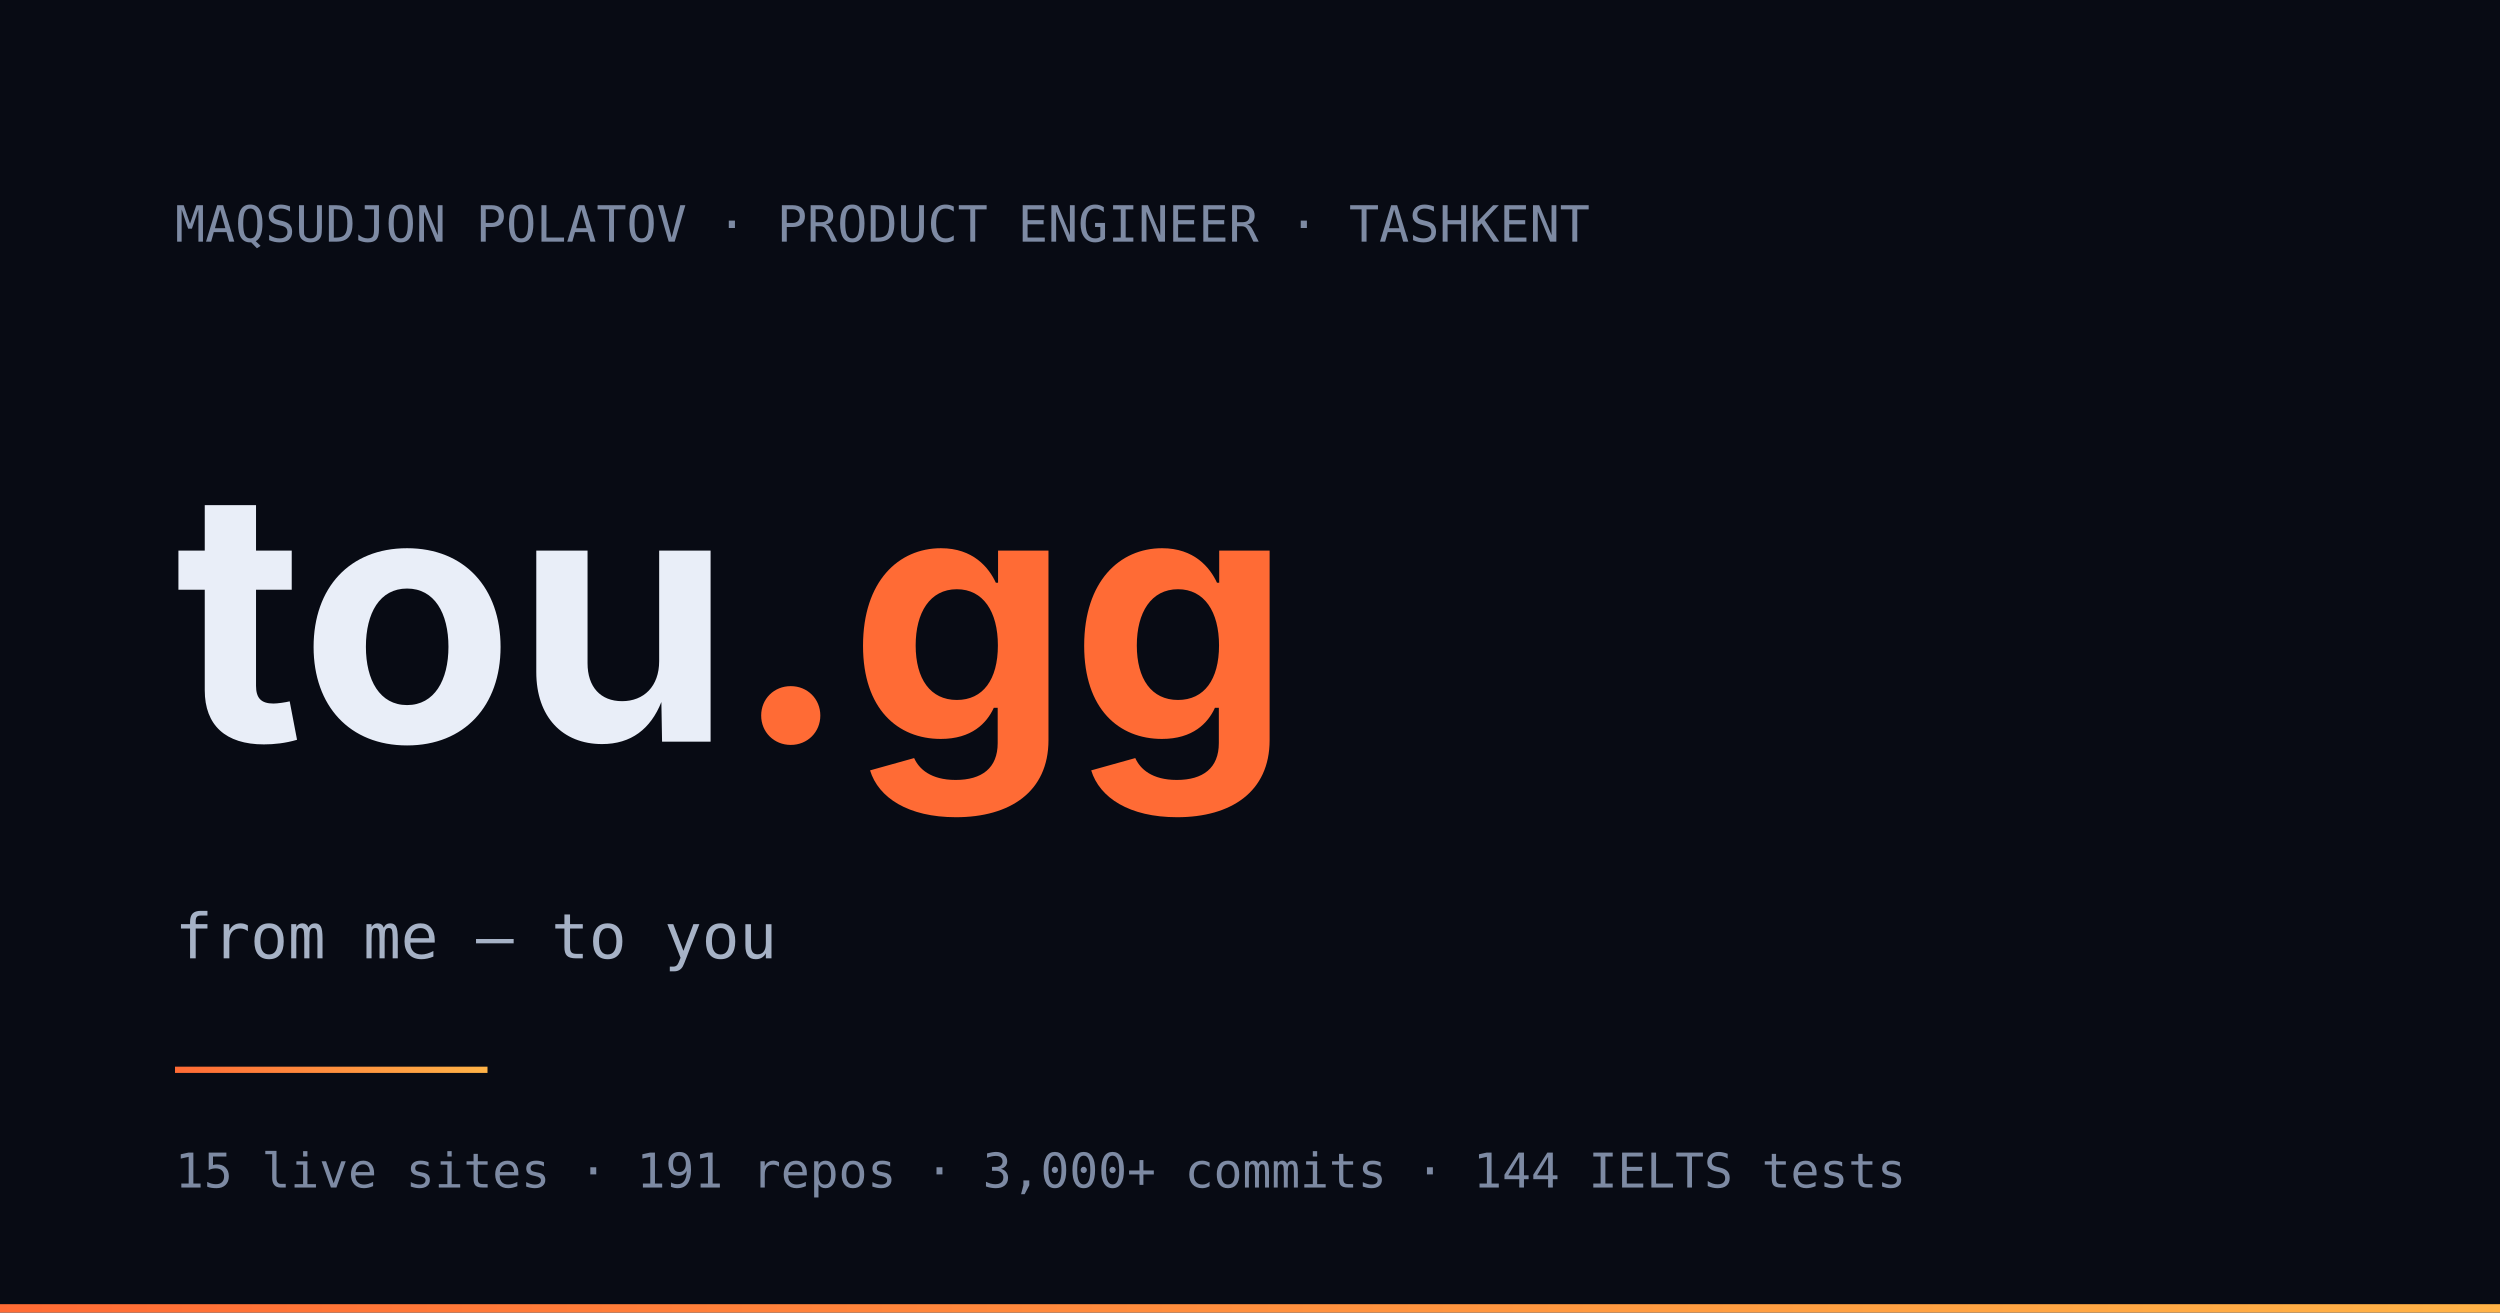
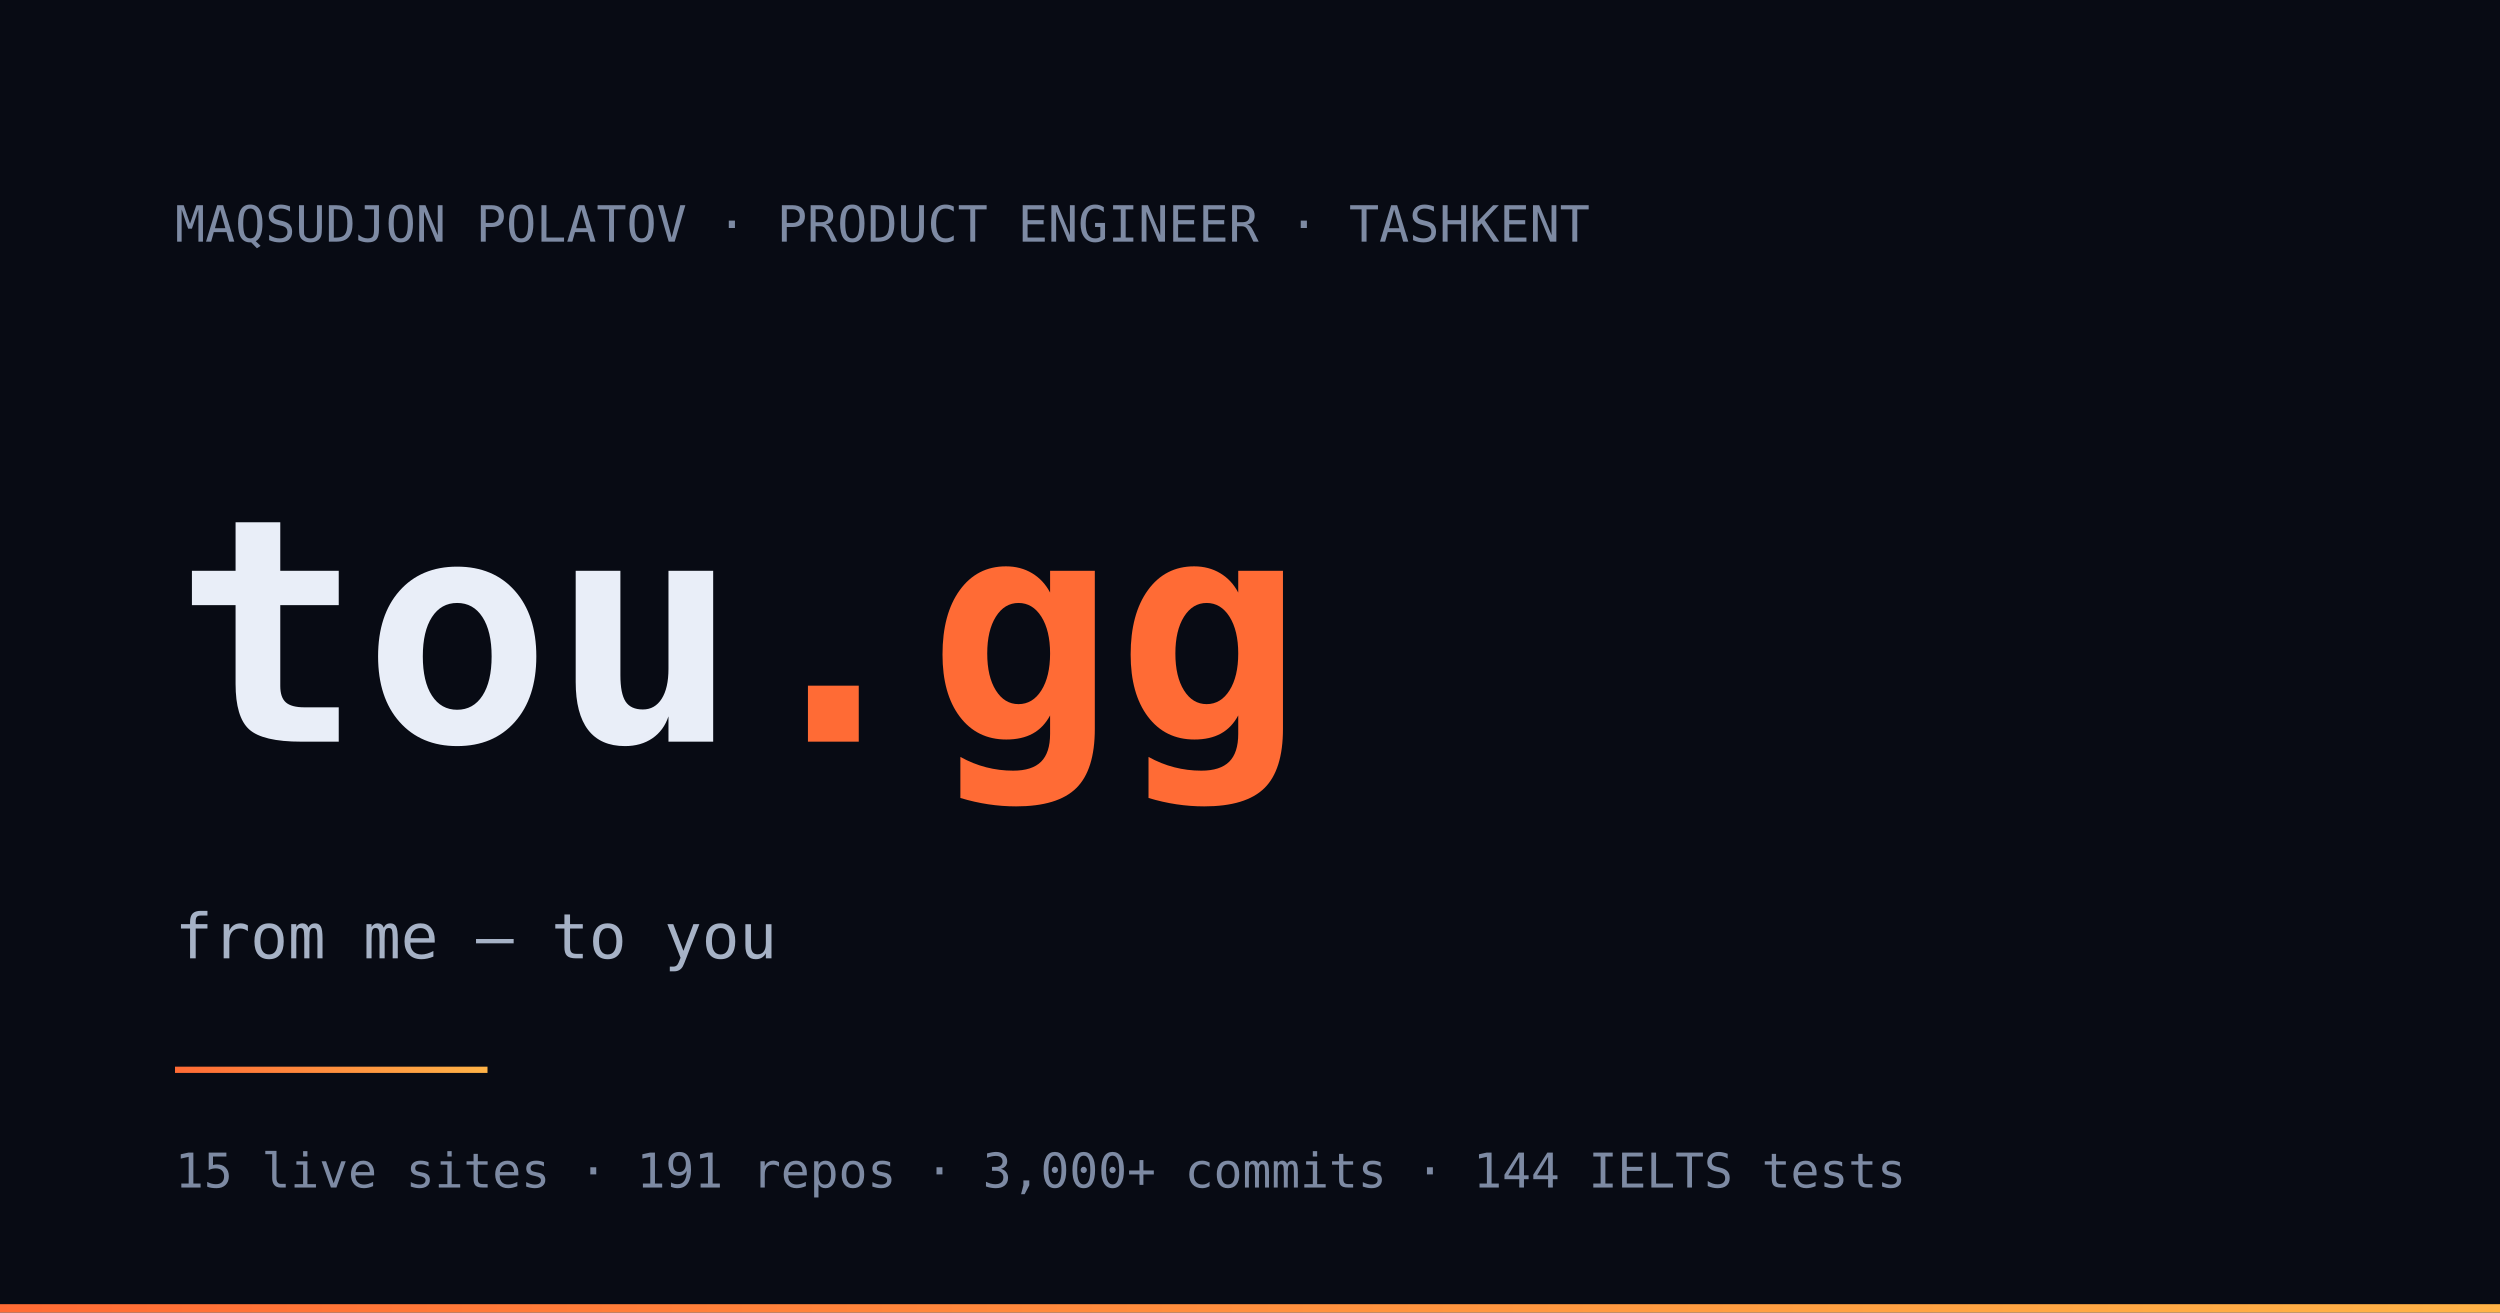
<svg xmlns="http://www.w3.org/2000/svg" viewBox="0 0 1200 630" width="1200" height="630">
  <defs>
    <linearGradient id="seam" x1="0" y1="0" x2="1" y2="0">
      <stop offset="0%" stop-color="#FF6B35" />
      <stop offset="100%" stop-color="#FFB347" />
    </linearGradient>
  </defs>
  <rect width="1200" height="630" fill="#080B14" />
  <text x="84" y="116" font-family="JetBrains Mono, monospace" font-size="24" fill="#7D8AA3">MAQSUDJON POLATOV · PRODUCT ENGINEER · TASHKENT</text>
-   <text x="84" y="356" font-family="Space Grotesk, Inter, sans-serif" font-size="168" font-weight="700" fill="#E9EEF8">tou<tspan fill="#FF6B35">.gg</tspan>
+   <text x="84" y="356" font-family="JetBrains Mono, ui-monospace, monospace" font-size="150" font-weight="700" fill="#E9EEF8">tou<tspan fill="#FF6B35">.gg</tspan>
  </text>
  <text x="84" y="460" font-family="JetBrains Mono, monospace" font-size="30" fill="#A6B2C6">from me — to you</text>
  <rect x="84" y="512" width="150" height="3" fill="url(#seam)" />
  <text x="84" y="570" font-family="JetBrains Mono, monospace" font-size="23" fill="#7D8AA3">15 live sites · 191 repos · 3,000+ commits · 144 IELTS tests</text>
  <rect x="0" y="626" width="1200" height="4" fill="url(#seam)" />
</svg>
